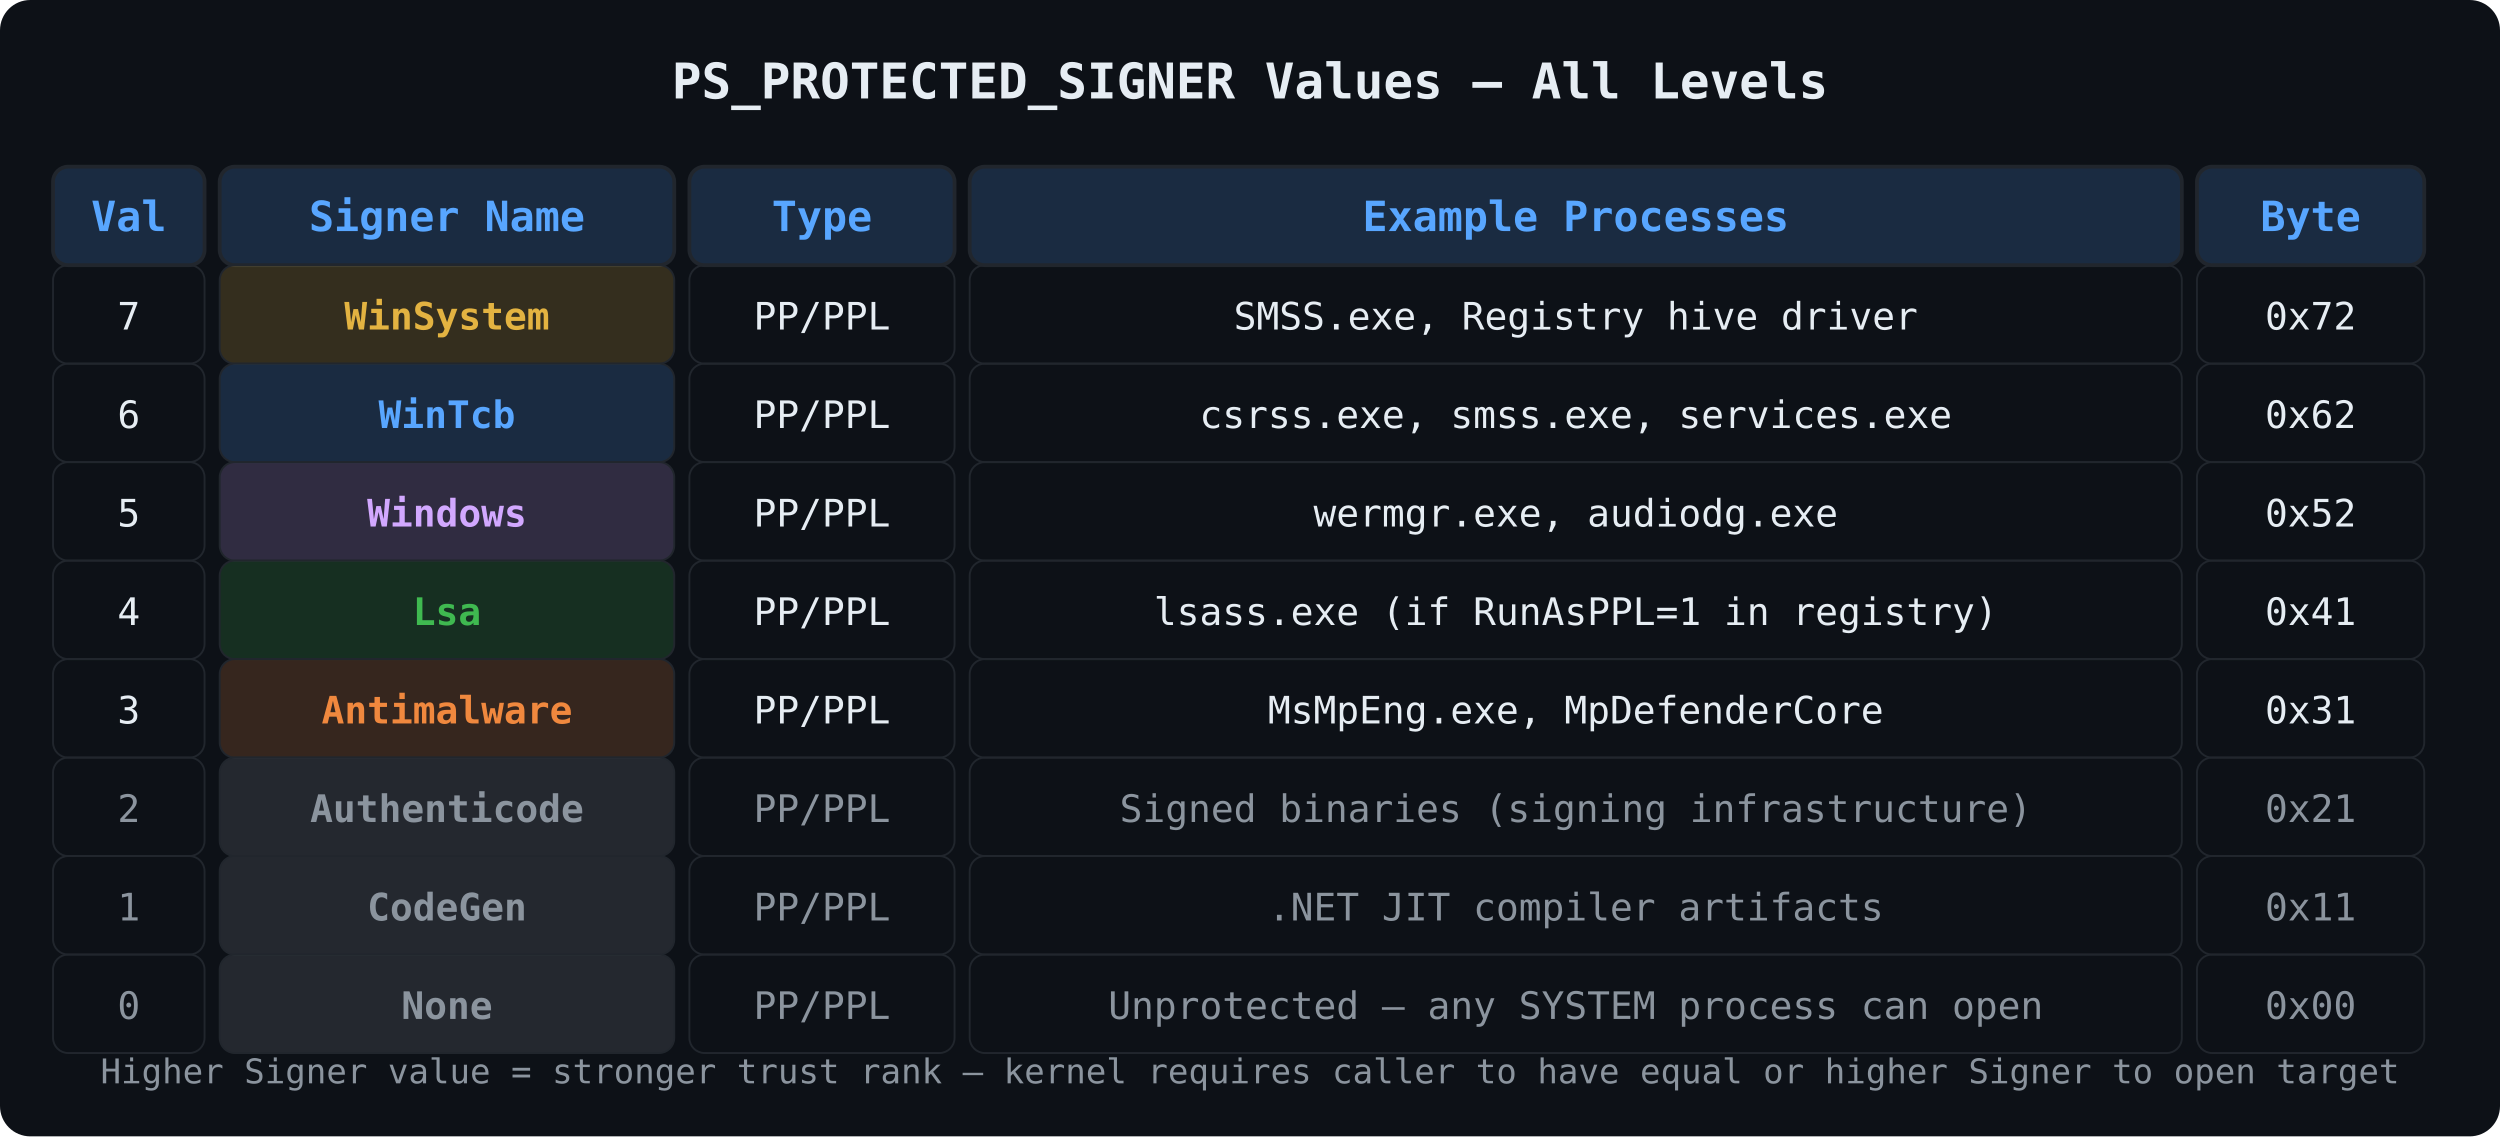
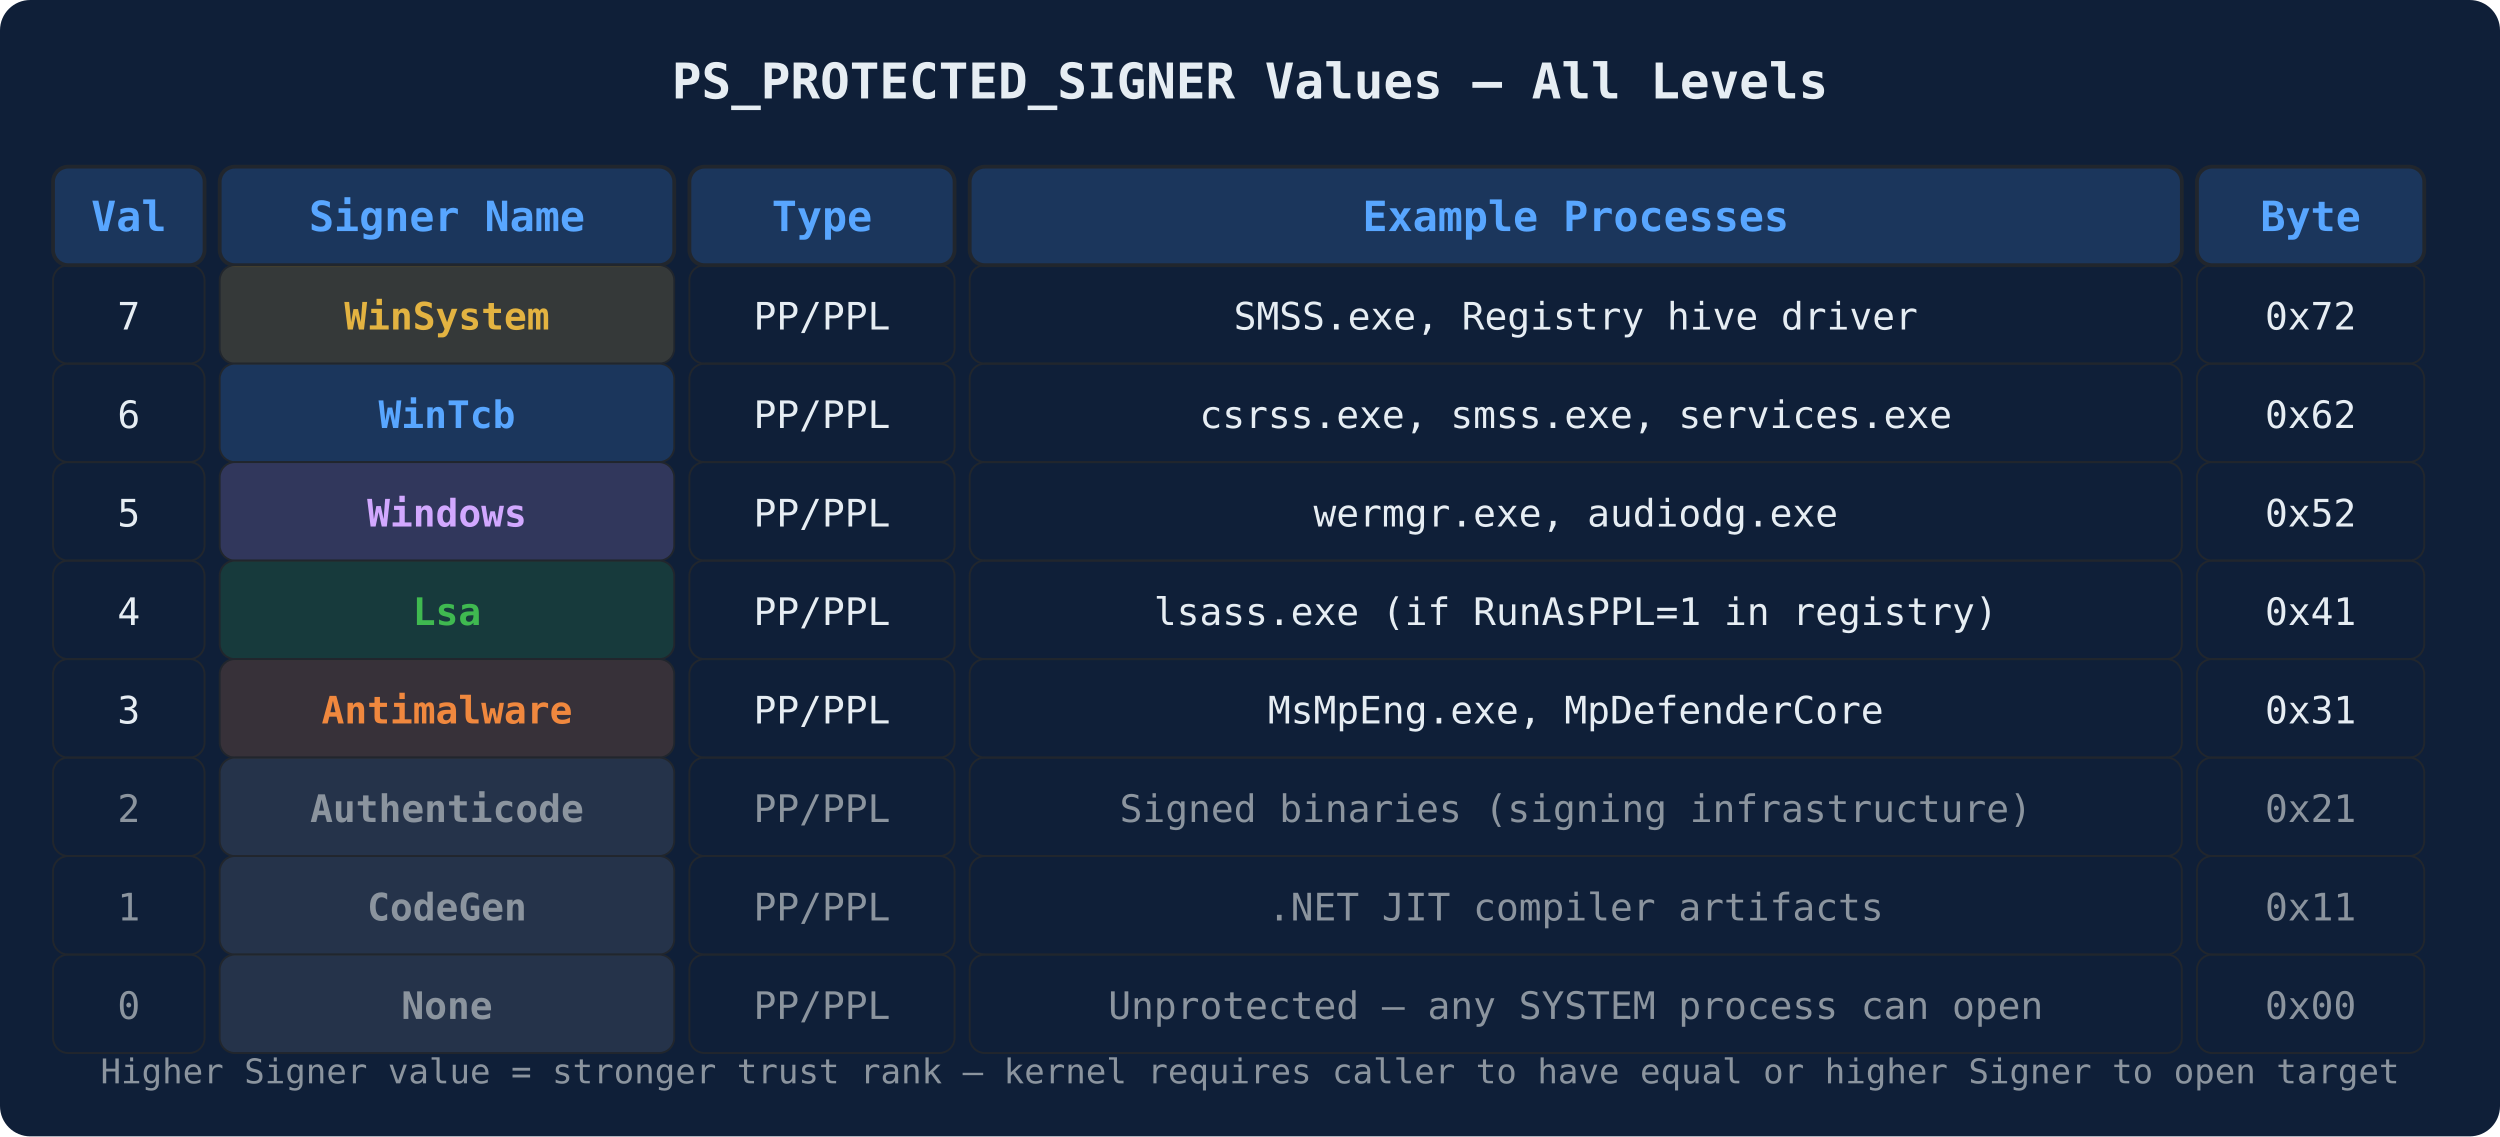
<svg xmlns="http://www.w3.org/2000/svg" width="660" height="300" viewBox="0 0 660 300">
-   <rect x="0" y="0" width="660" height="300" fill="#0d1117" stroke="none" stroke-width="0" rx="8" />
+   <rect x="0" y="0" width="660" height="300" fill="#0f1f38" stroke="none" stroke-width="0" rx="8" />
  <text x="330" y="26" fill="#e6edf3" font-size="13" font-family="JetBrains Mono,Consolas,monospace" font-weight="bold" text-anchor="middle">PS_PROTECTED_SIGNER Values — All Levels</text>
  <rect x="14" y="44" width="40" height="26" fill="rgba(88,166,255,0.18)" stroke="#21262d" stroke-width="1" rx="4" />
  <text x="34" y="61" fill="#58a6ff" font-size="11" font-family="JetBrains Mono,Consolas,monospace" font-weight="bold" text-anchor="middle">Val</text>
  <rect x="58" y="44" width="120" height="26" fill="rgba(88,166,255,0.18)" stroke="#21262d" stroke-width="1" rx="4" />
  <text x="118" y="61" fill="#58a6ff" font-size="11" font-family="JetBrains Mono,Consolas,monospace" font-weight="bold" text-anchor="middle">Signer Name</text>
  <rect x="182" y="44" width="70" height="26" fill="rgba(88,166,255,0.18)" stroke="#21262d" stroke-width="1" rx="4" />
  <text x="217" y="61" fill="#58a6ff" font-size="11" font-family="JetBrains Mono,Consolas,monospace" font-weight="bold" text-anchor="middle">Type</text>
  <rect x="256" y="44" width="320" height="26" fill="rgba(88,166,255,0.18)" stroke="#21262d" stroke-width="1" rx="4" />
  <text x="416" y="61" fill="#58a6ff" font-size="11" font-family="JetBrains Mono,Consolas,monospace" font-weight="bold" text-anchor="middle">Example Processes</text>
  <rect x="580" y="44" width="60" height="26" fill="rgba(88,166,255,0.18)" stroke="#21262d" stroke-width="1" rx="4" />
  <text x="610" y="61" fill="#58a6ff" font-size="11" font-family="JetBrains Mono,Consolas,monospace" font-weight="bold" text-anchor="middle">Byte</text>
  <rect x="14" y="70" width="40" height="26" fill="none" stroke="#21262d" stroke-width="0.5" rx="4" />
  <text x="34" y="87" fill="#e6edf3" font-size="10" font-family="JetBrains Mono,Consolas,monospace" text-anchor="middle">7</text>
  <rect x="58" y="70" width="120" height="26" fill="rgba(227,179,65,0.18)" stroke="#21262d" stroke-width="0.5" rx="4" />
  <text x="118" y="87" fill="#e3b341" font-size="10" font-family="JetBrains Mono,Consolas,monospace" font-weight="bold" text-anchor="middle">WinSystem</text>
  <rect x="182" y="70" width="70" height="26" fill="none" stroke="#21262d" stroke-width="0.5" rx="4" />
  <text x="217" y="87" fill="#e6edf3" font-size="10" font-family="JetBrains Mono,Consolas,monospace" text-anchor="middle">PP/PPL</text>
  <rect x="256" y="70" width="320" height="26" fill="none" stroke="#21262d" stroke-width="0.5" rx="4" />
  <text x="416" y="87" fill="#e6edf3" font-size="10" font-family="JetBrains Mono,Consolas,monospace" text-anchor="middle">SMSS.exe, Registry hive driver</text>
  <rect x="580" y="70" width="60" height="26" fill="none" stroke="#21262d" stroke-width="0.5" rx="4" />
  <text x="610" y="87" fill="#e6edf3" font-size="10" font-family="JetBrains Mono,Consolas,monospace" text-anchor="middle">0x72</text>
  <rect x="14" y="96" width="40" height="26" fill="none" stroke="#21262d" stroke-width="0.5" rx="4" />
  <text x="34" y="113" fill="#e6edf3" font-size="10" font-family="JetBrains Mono,Consolas,monospace" text-anchor="middle">6</text>
  <rect x="58" y="96" width="120" height="26" fill="rgba(88,166,255,0.18)" stroke="#21262d" stroke-width="0.5" rx="4" />
  <text x="118" y="113" fill="#58a6ff" font-size="10" font-family="JetBrains Mono,Consolas,monospace" font-weight="bold" text-anchor="middle">WinTcb</text>
  <rect x="182" y="96" width="70" height="26" fill="none" stroke="#21262d" stroke-width="0.5" rx="4" />
  <text x="217" y="113" fill="#e6edf3" font-size="10" font-family="JetBrains Mono,Consolas,monospace" text-anchor="middle">PP/PPL</text>
  <rect x="256" y="96" width="320" height="26" fill="none" stroke="#21262d" stroke-width="0.5" rx="4" />
  <text x="416" y="113" fill="#e6edf3" font-size="10" font-family="JetBrains Mono,Consolas,monospace" text-anchor="middle">csrss.exe, smss.exe, services.exe</text>
  <rect x="580" y="96" width="60" height="26" fill="none" stroke="#21262d" stroke-width="0.5" rx="4" />
  <text x="610" y="113" fill="#e6edf3" font-size="10" font-family="JetBrains Mono,Consolas,monospace" text-anchor="middle">0x62</text>
  <rect x="14" y="122" width="40" height="26" fill="none" stroke="#21262d" stroke-width="0.5" rx="4" />
  <text x="34" y="139" fill="#e6edf3" font-size="10" font-family="JetBrains Mono,Consolas,monospace" text-anchor="middle">5</text>
  <rect x="58" y="122" width="120" height="26" fill="rgba(210,168,255,0.18)" stroke="#21262d" stroke-width="0.5" rx="4" />
  <text x="118" y="139" fill="#d2a8ff" font-size="10" font-family="JetBrains Mono,Consolas,monospace" font-weight="bold" text-anchor="middle">Windows</text>
  <rect x="182" y="122" width="70" height="26" fill="none" stroke="#21262d" stroke-width="0.5" rx="4" />
  <text x="217" y="139" fill="#e6edf3" font-size="10" font-family="JetBrains Mono,Consolas,monospace" text-anchor="middle">PP/PPL</text>
  <rect x="256" y="122" width="320" height="26" fill="none" stroke="#21262d" stroke-width="0.5" rx="4" />
  <text x="416" y="139" fill="#e6edf3" font-size="10" font-family="JetBrains Mono,Consolas,monospace" text-anchor="middle">wermgr.exe, audiodg.exe</text>
  <rect x="580" y="122" width="60" height="26" fill="none" stroke="#21262d" stroke-width="0.5" rx="4" />
  <text x="610" y="139" fill="#e6edf3" font-size="10" font-family="JetBrains Mono,Consolas,monospace" text-anchor="middle">0x52</text>
  <rect x="14" y="148" width="40" height="26" fill="none" stroke="#21262d" stroke-width="0.5" rx="4" />
  <text x="34" y="165" fill="#e6edf3" font-size="10" font-family="JetBrains Mono,Consolas,monospace" text-anchor="middle">4</text>
  <rect x="58" y="148" width="120" height="26" fill="rgba(63,185,80,0.18)" stroke="#21262d" stroke-width="0.5" rx="4" />
  <text x="118" y="165" fill="#3fb950" font-size="10" font-family="JetBrains Mono,Consolas,monospace" font-weight="bold" text-anchor="middle">Lsa</text>
  <rect x="182" y="148" width="70" height="26" fill="none" stroke="#21262d" stroke-width="0.5" rx="4" />
  <text x="217" y="165" fill="#e6edf3" font-size="10" font-family="JetBrains Mono,Consolas,monospace" text-anchor="middle">PP/PPL</text>
  <rect x="256" y="148" width="320" height="26" fill="none" stroke="#21262d" stroke-width="0.5" rx="4" />
  <text x="416" y="165" fill="#e6edf3" font-size="10" font-family="JetBrains Mono,Consolas,monospace" text-anchor="middle">lsass.exe (if RunAsPPL=1 in registry)</text>
  <rect x="580" y="148" width="60" height="26" fill="none" stroke="#21262d" stroke-width="0.5" rx="4" />
  <text x="610" y="165" fill="#e6edf3" font-size="10" font-family="JetBrains Mono,Consolas,monospace" text-anchor="middle">0x41</text>
  <rect x="14" y="174" width="40" height="26" fill="none" stroke="#21262d" stroke-width="0.5" rx="4" />
  <text x="34" y="191" fill="#e6edf3" font-size="10" font-family="JetBrains Mono,Consolas,monospace" text-anchor="middle">3</text>
  <rect x="58" y="174" width="120" height="26" fill="rgba(240,136,62,0.18)" stroke="#21262d" stroke-width="0.5" rx="4" />
  <text x="118" y="191" fill="#f0883e" font-size="10" font-family="JetBrains Mono,Consolas,monospace" font-weight="bold" text-anchor="middle">Antimalware</text>
  <rect x="182" y="174" width="70" height="26" fill="none" stroke="#21262d" stroke-width="0.5" rx="4" />
  <text x="217" y="191" fill="#e6edf3" font-size="10" font-family="JetBrains Mono,Consolas,monospace" text-anchor="middle">PP/PPL</text>
  <rect x="256" y="174" width="320" height="26" fill="none" stroke="#21262d" stroke-width="0.5" rx="4" />
  <text x="416" y="191" fill="#e6edf3" font-size="10" font-family="JetBrains Mono,Consolas,monospace" text-anchor="middle">MsMpEng.exe, MpDefenderCore</text>
  <rect x="580" y="174" width="60" height="26" fill="none" stroke="#21262d" stroke-width="0.5" rx="4" />
  <text x="610" y="191" fill="#e6edf3" font-size="10" font-family="JetBrains Mono,Consolas,monospace" text-anchor="middle">0x31</text>
  <rect x="14" y="200" width="40" height="26" fill="none" stroke="#21262d" stroke-width="0.5" rx="4" />
  <text x="34" y="217" fill="#8b949e" font-size="10" font-family="JetBrains Mono,Consolas,monospace" text-anchor="middle">2</text>
  <rect x="58" y="200" width="120" height="26" fill="rgba(139,148,158,0.18)" stroke="#21262d" stroke-width="0.5" rx="4" />
  <text x="118" y="217" fill="#8b949e" font-size="10" font-family="JetBrains Mono,Consolas,monospace" font-weight="bold" text-anchor="middle">Authenticode</text>
  <rect x="182" y="200" width="70" height="26" fill="none" stroke="#21262d" stroke-width="0.5" rx="4" />
  <text x="217" y="217" fill="#8b949e" font-size="10" font-family="JetBrains Mono,Consolas,monospace" text-anchor="middle">PP/PPL</text>
  <rect x="256" y="200" width="320" height="26" fill="none" stroke="#21262d" stroke-width="0.5" rx="4" />
  <text x="416" y="217" fill="#8b949e" font-size="10" font-family="JetBrains Mono,Consolas,monospace" text-anchor="middle">Signed binaries (signing infrastructure)</text>
  <rect x="580" y="200" width="60" height="26" fill="none" stroke="#21262d" stroke-width="0.5" rx="4" />
  <text x="610" y="217" fill="#8b949e" font-size="10" font-family="JetBrains Mono,Consolas,monospace" text-anchor="middle">0x21</text>
  <rect x="14" y="226" width="40" height="26" fill="none" stroke="#21262d" stroke-width="0.5" rx="4" />
  <text x="34" y="243" fill="#8b949e" font-size="10" font-family="JetBrains Mono,Consolas,monospace" text-anchor="middle">1</text>
  <rect x="58" y="226" width="120" height="26" fill="rgba(139,148,158,0.18)" stroke="#21262d" stroke-width="0.5" rx="4" />
  <text x="118" y="243" fill="#8b949e" font-size="10" font-family="JetBrains Mono,Consolas,monospace" font-weight="bold" text-anchor="middle">CodeGen</text>
  <rect x="182" y="226" width="70" height="26" fill="none" stroke="#21262d" stroke-width="0.5" rx="4" />
  <text x="217" y="243" fill="#8b949e" font-size="10" font-family="JetBrains Mono,Consolas,monospace" text-anchor="middle">PP/PPL</text>
  <rect x="256" y="226" width="320" height="26" fill="none" stroke="#21262d" stroke-width="0.5" rx="4" />
  <text x="416" y="243" fill="#8b949e" font-size="10" font-family="JetBrains Mono,Consolas,monospace" text-anchor="middle">.NET JIT compiler artifacts</text>
  <rect x="580" y="226" width="60" height="26" fill="none" stroke="#21262d" stroke-width="0.5" rx="4" />
  <text x="610" y="243" fill="#8b949e" font-size="10" font-family="JetBrains Mono,Consolas,monospace" text-anchor="middle">0x11</text>
  <rect x="14" y="252" width="40" height="26" fill="none" stroke="#21262d" stroke-width="0.5" rx="4" />
  <text x="34" y="269" fill="#8b949e" font-size="10" font-family="JetBrains Mono,Consolas,monospace" text-anchor="middle">0</text>
  <rect x="58" y="252" width="120" height="26" fill="rgba(139,148,158,0.18)" stroke="#21262d" stroke-width="0.5" rx="4" />
  <text x="118" y="269" fill="#8b949e" font-size="10" font-family="JetBrains Mono,Consolas,monospace" font-weight="bold" text-anchor="middle">None</text>
  <rect x="182" y="252" width="70" height="26" fill="none" stroke="#21262d" stroke-width="0.5" rx="4" />
  <text x="217" y="269" fill="#8b949e" font-size="10" font-family="JetBrains Mono,Consolas,monospace" text-anchor="middle">PP/PPL</text>
  <rect x="256" y="252" width="320" height="26" fill="none" stroke="#21262d" stroke-width="0.5" rx="4" />
  <text x="416" y="269" fill="#8b949e" font-size="10" font-family="JetBrains Mono,Consolas,monospace" text-anchor="middle">Unprotected — any SYSTEM process can open</text>
  <rect x="580" y="252" width="60" height="26" fill="none" stroke="#21262d" stroke-width="0.5" rx="4" />
  <text x="610" y="269" fill="#8b949e" font-size="10" font-family="JetBrains Mono,Consolas,monospace" text-anchor="middle">0x00</text>
  <text x="330" y="286" fill="#8b949e" font-size="9" font-family="JetBrains Mono,Consolas,monospace" text-anchor="middle">Higher Signer value = stronger trust rank — kernel requires caller to have equal or higher Signer to open target</text>
</svg>
